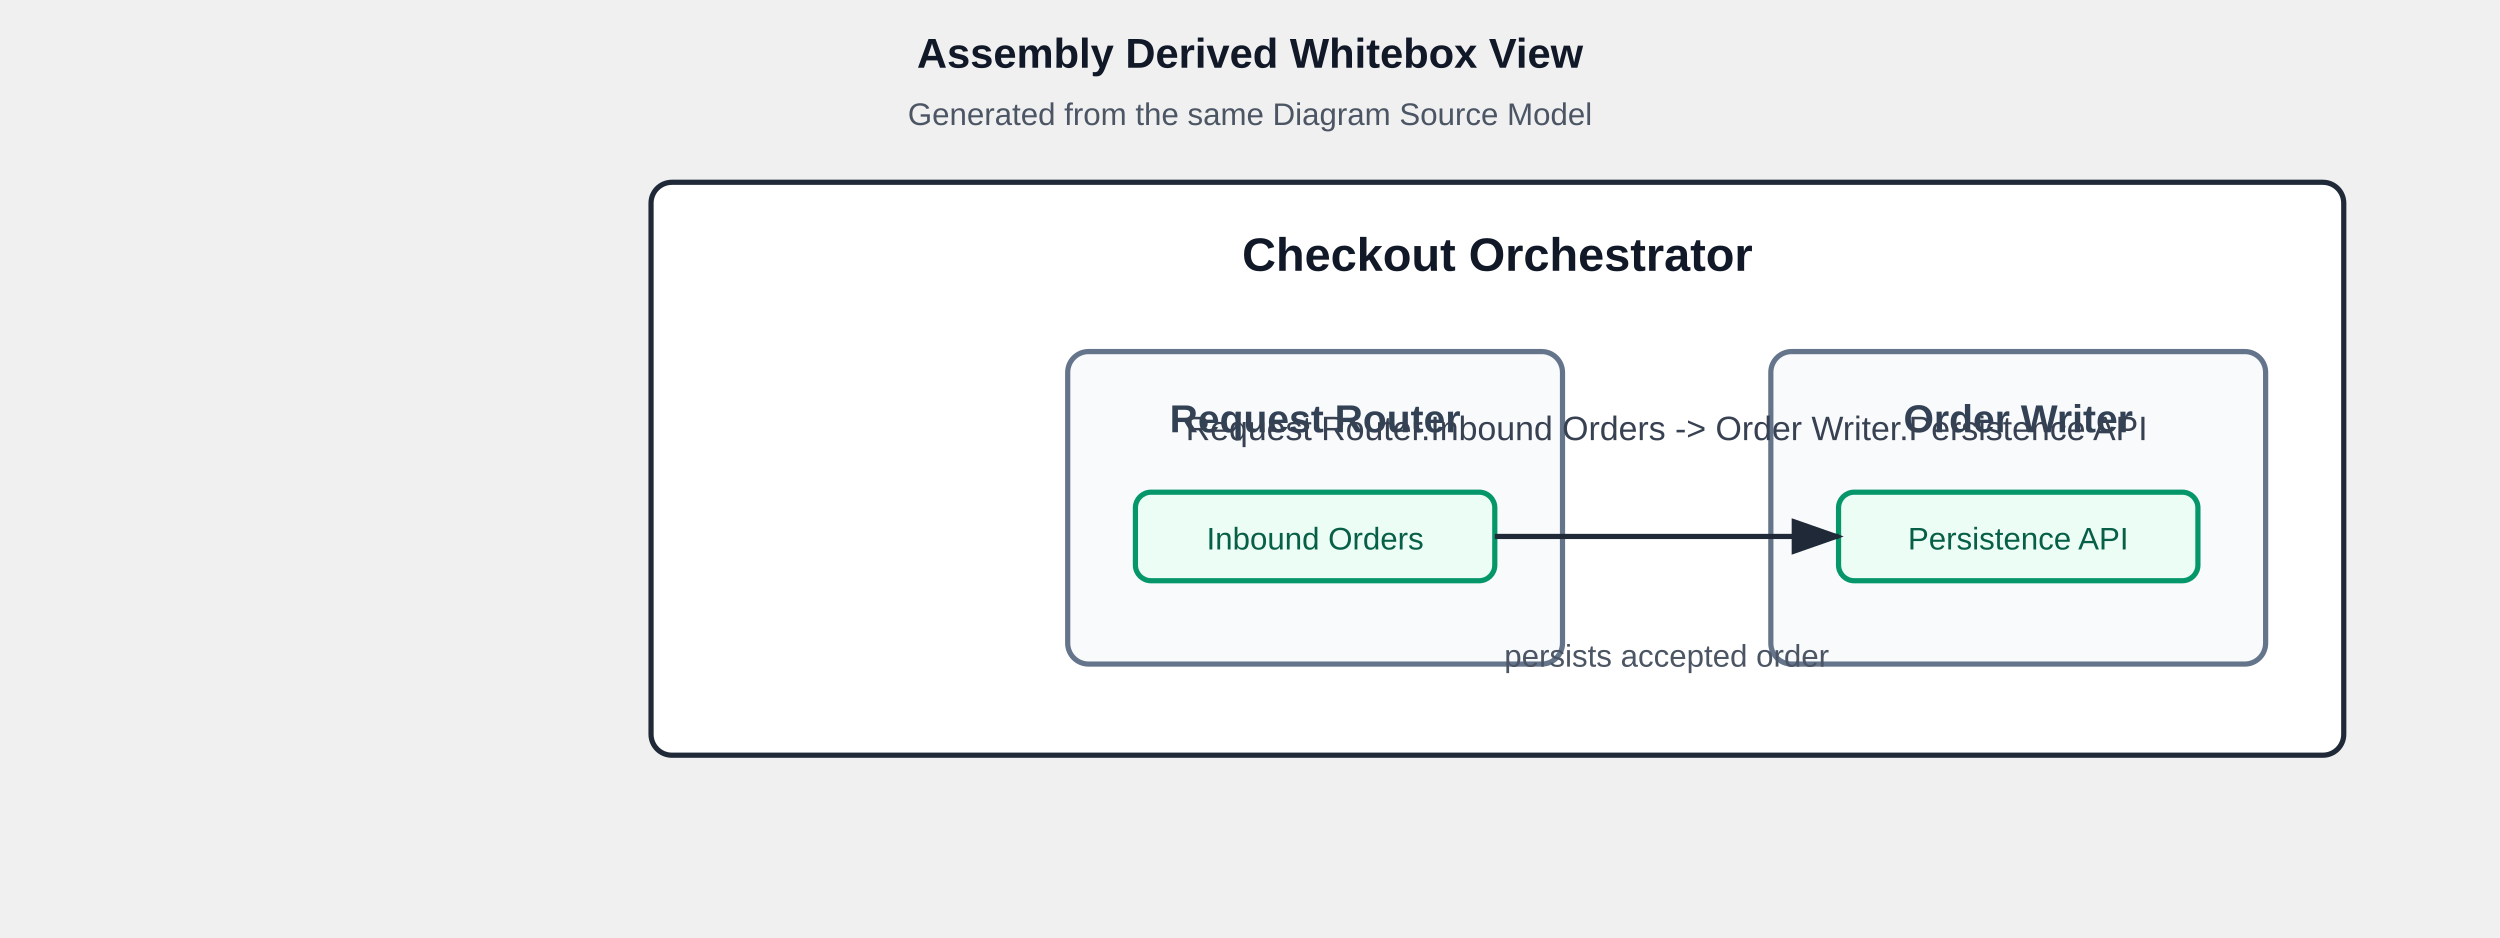
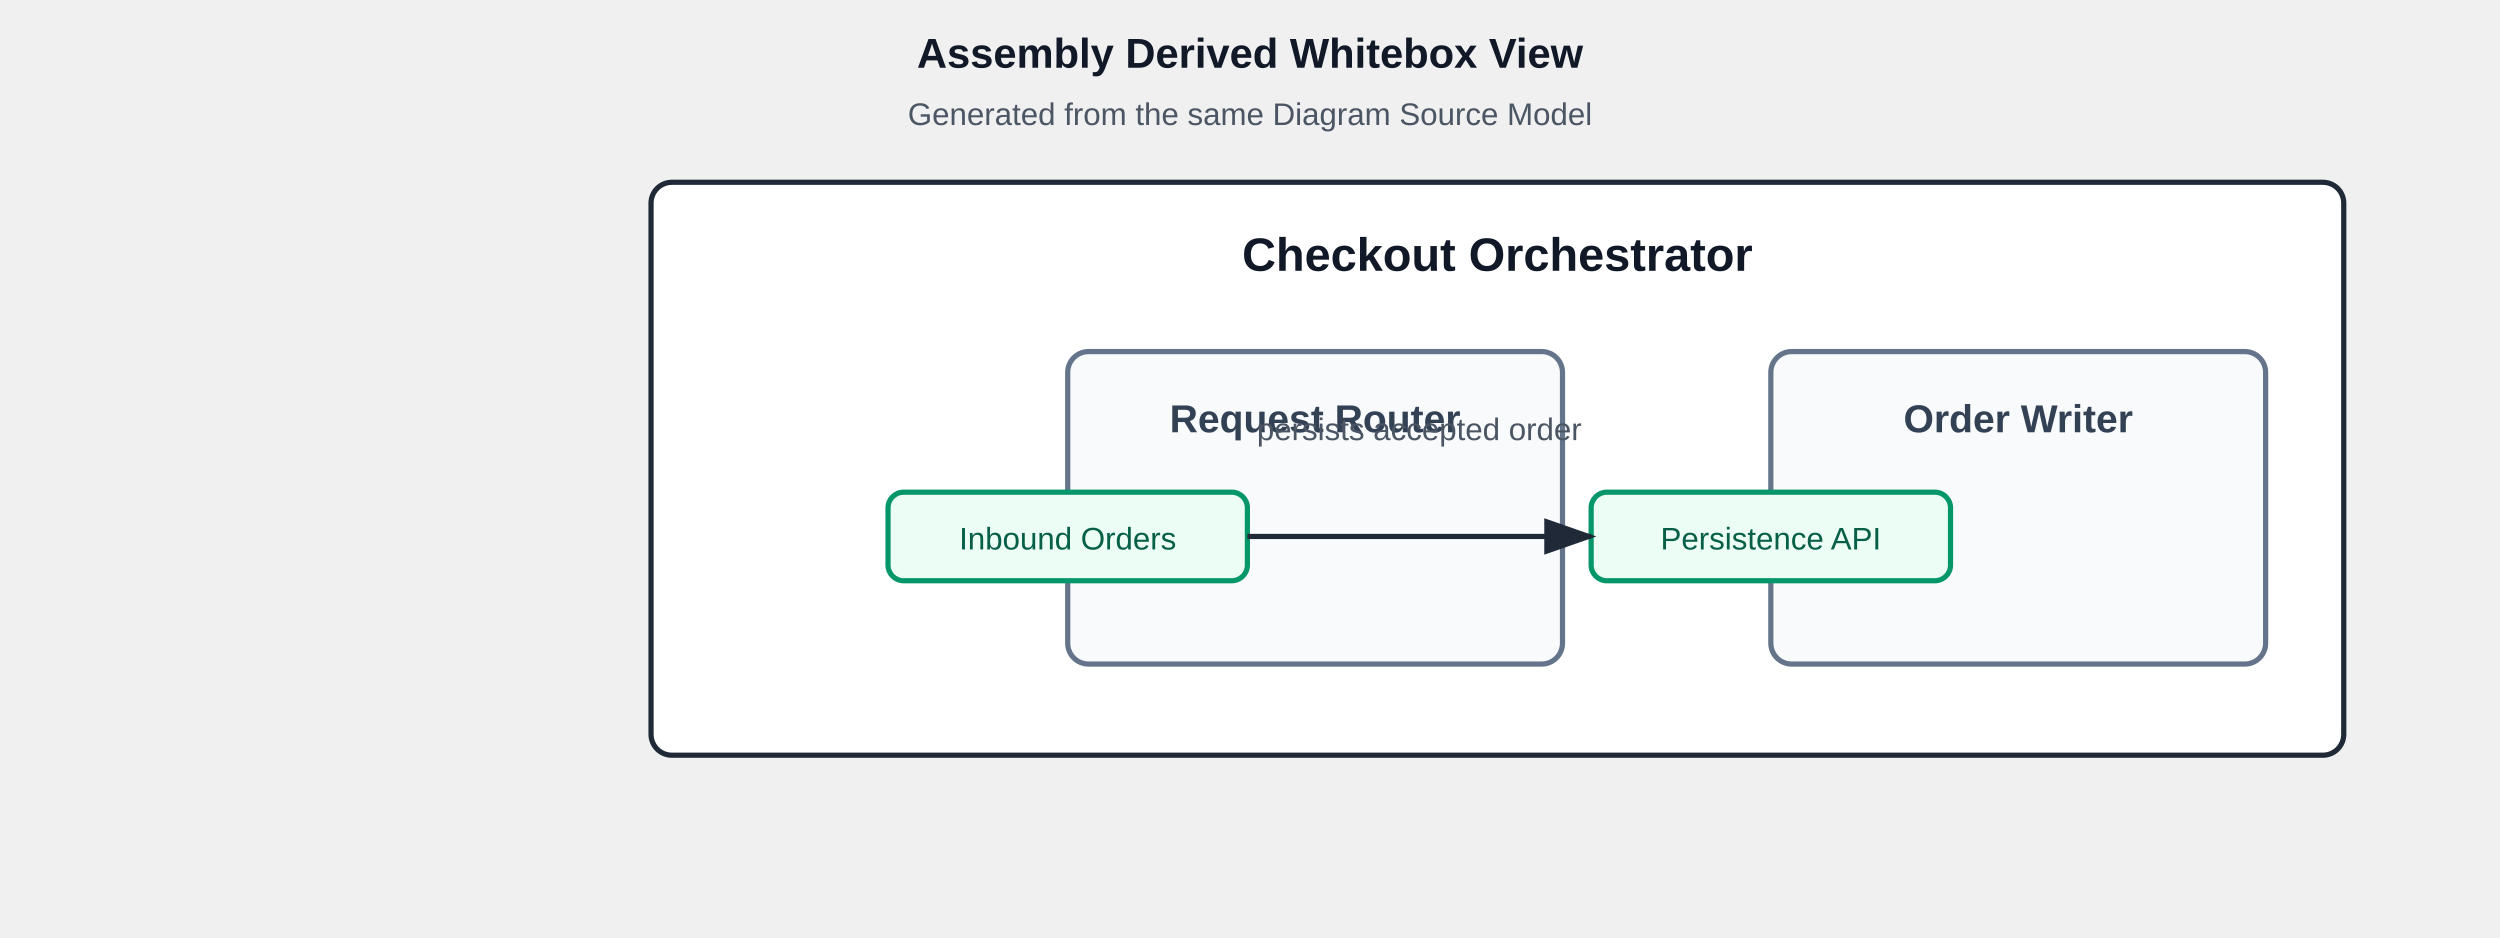
<svg xmlns="http://www.w3.org/2000/svg" width="960" height="360" viewBox="0 0 960 360" role="img" aria-labelledby="title desc">
  <text data-derived-view-title="assembly" x="480" y="26" text-anchor="middle" font-family="Arial, sans-serif" font-size="16" font-weight="700" fill="#111827">Assembly Derived Whitebox View</text>
  <text data-derived-view-source="assembly" x="480" y="48" text-anchor="middle" font-family="Arial, sans-serif" font-size="12" fill="#4b5563">Generated from the same Diagram Source Model</text>
  <defs>
    <marker id="arrowhead" markerWidth="10" markerHeight="7" refX="9" refY="3.5" orient="auto">
      <polygon points="0 0, 10 3.5, 0 7" fill="#1f2937" />
    </marker>
  </defs>
  <rect x="250" y="70" width="650" height="220" rx="8" fill="#ffffff" stroke="#1f2937" stroke-width="2" />
  <text x="575" y="104" text-anchor="middle" font-family="Arial, sans-serif" font-size="18" font-weight="700" fill="#111827">Checkout Orchestrator</text>
  <rect x="410" y="135" width="190" height="120" rx="8" fill="#f8fafc" stroke="#64748b" stroke-width="2" />
  <text x="505" y="166" text-anchor="middle" font-family="Arial, sans-serif" font-size="15" font-weight="700" fill="#334155">Request Router</text>
-   <rect x="436" y="189" width="138" height="34" rx="6" fill="#ecfdf5" stroke="#059669" stroke-width="2" />
-   <text x="505" y="211" text-anchor="middle" font-family="Arial, sans-serif" font-size="12" fill="#065f46">Inbound Orders</text>
+   <rect x="341" y="189" width="138" height="34" rx="6" fill="#ecfdf5" stroke="#059669" stroke-width="2" />
+   <text x="410" y="211" text-anchor="middle" font-family="Arial, sans-serif" font-size="12" fill="#065f46">Inbound Orders</text>
  <rect x="680" y="135" width="190" height="120" rx="8" fill="#f8fafc" stroke="#64748b" stroke-width="2" />
  <text x="775" y="166" text-anchor="middle" font-family="Arial, sans-serif" font-size="15" font-weight="700" fill="#334155">Order Writer</text>
-   <rect x="706" y="189" width="138" height="34" rx="6" fill="#ecfdf5" stroke="#059669" stroke-width="2" />
-   <text x="775" y="211" text-anchor="middle" font-family="Arial, sans-serif" font-size="12" fill="#065f46">Persistence API</text>
-   <line x1="574" y1="206" x2="706" y2="206" stroke="#1f2937" stroke-width="2" marker-end="url(#arrowhead)" />
-   <text x="640" y="169" text-anchor="middle" font-family="Arial, sans-serif" font-size="13" fill="#374151">Request Router.Inbound Orders -&gt; Order Writer.Persistence API</text>
-   <text x="640" y="256" text-anchor="middle" font-family="Arial, sans-serif" font-size="12" fill="#4b5563">persists accepted order</text>
+   <rect x="611" y="189" width="138" height="34" rx="6" fill="#ecfdf5" stroke="#059669" stroke-width="2" />
+   <text x="680" y="211" text-anchor="middle" font-family="Arial, sans-serif" font-size="12" fill="#065f46">Persistence API</text>
+   <line x1="479" y1="206" x2="611" y2="206" stroke="#1f2937" stroke-width="2" marker-end="url(#arrowhead)" />
+   <text x="545" y="169" text-anchor="middle" font-family="Arial, sans-serif" font-size="12" fill="#4b5563">persists accepted order</text>
</svg>
